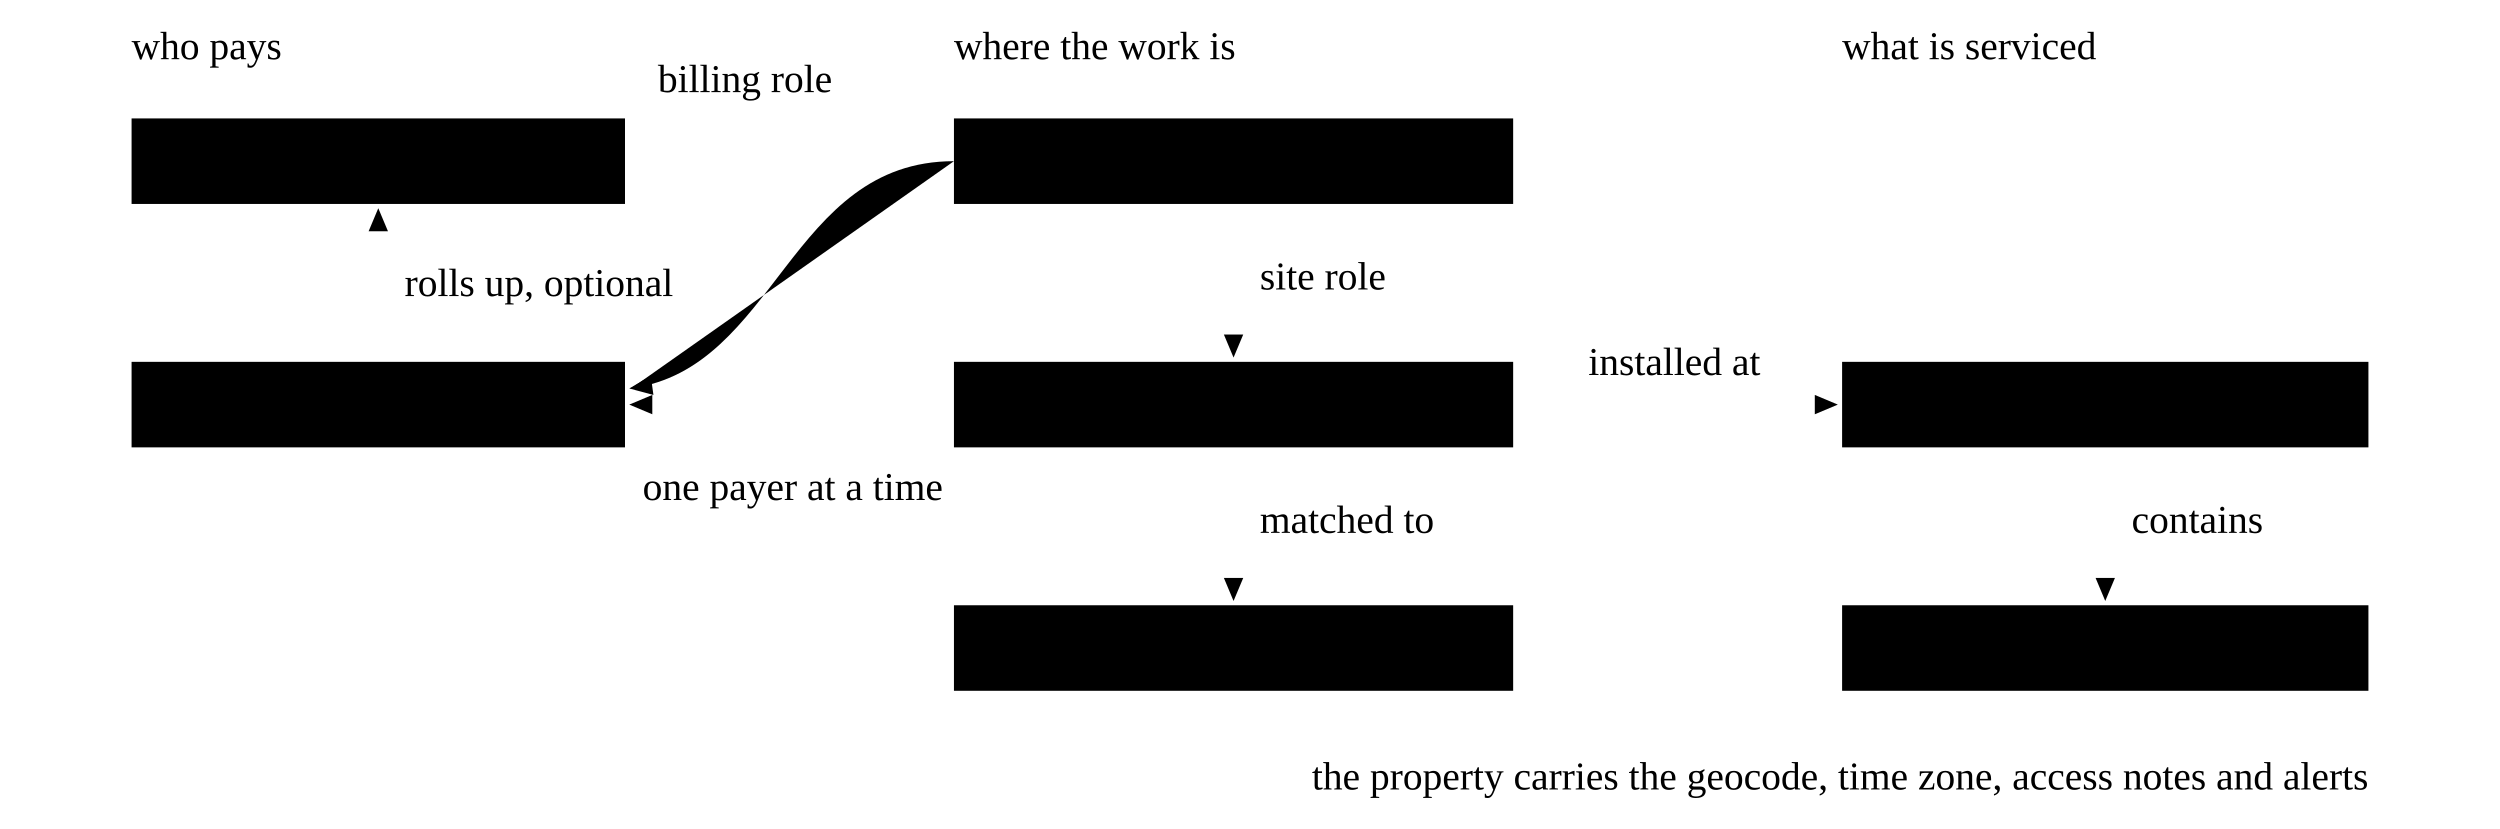
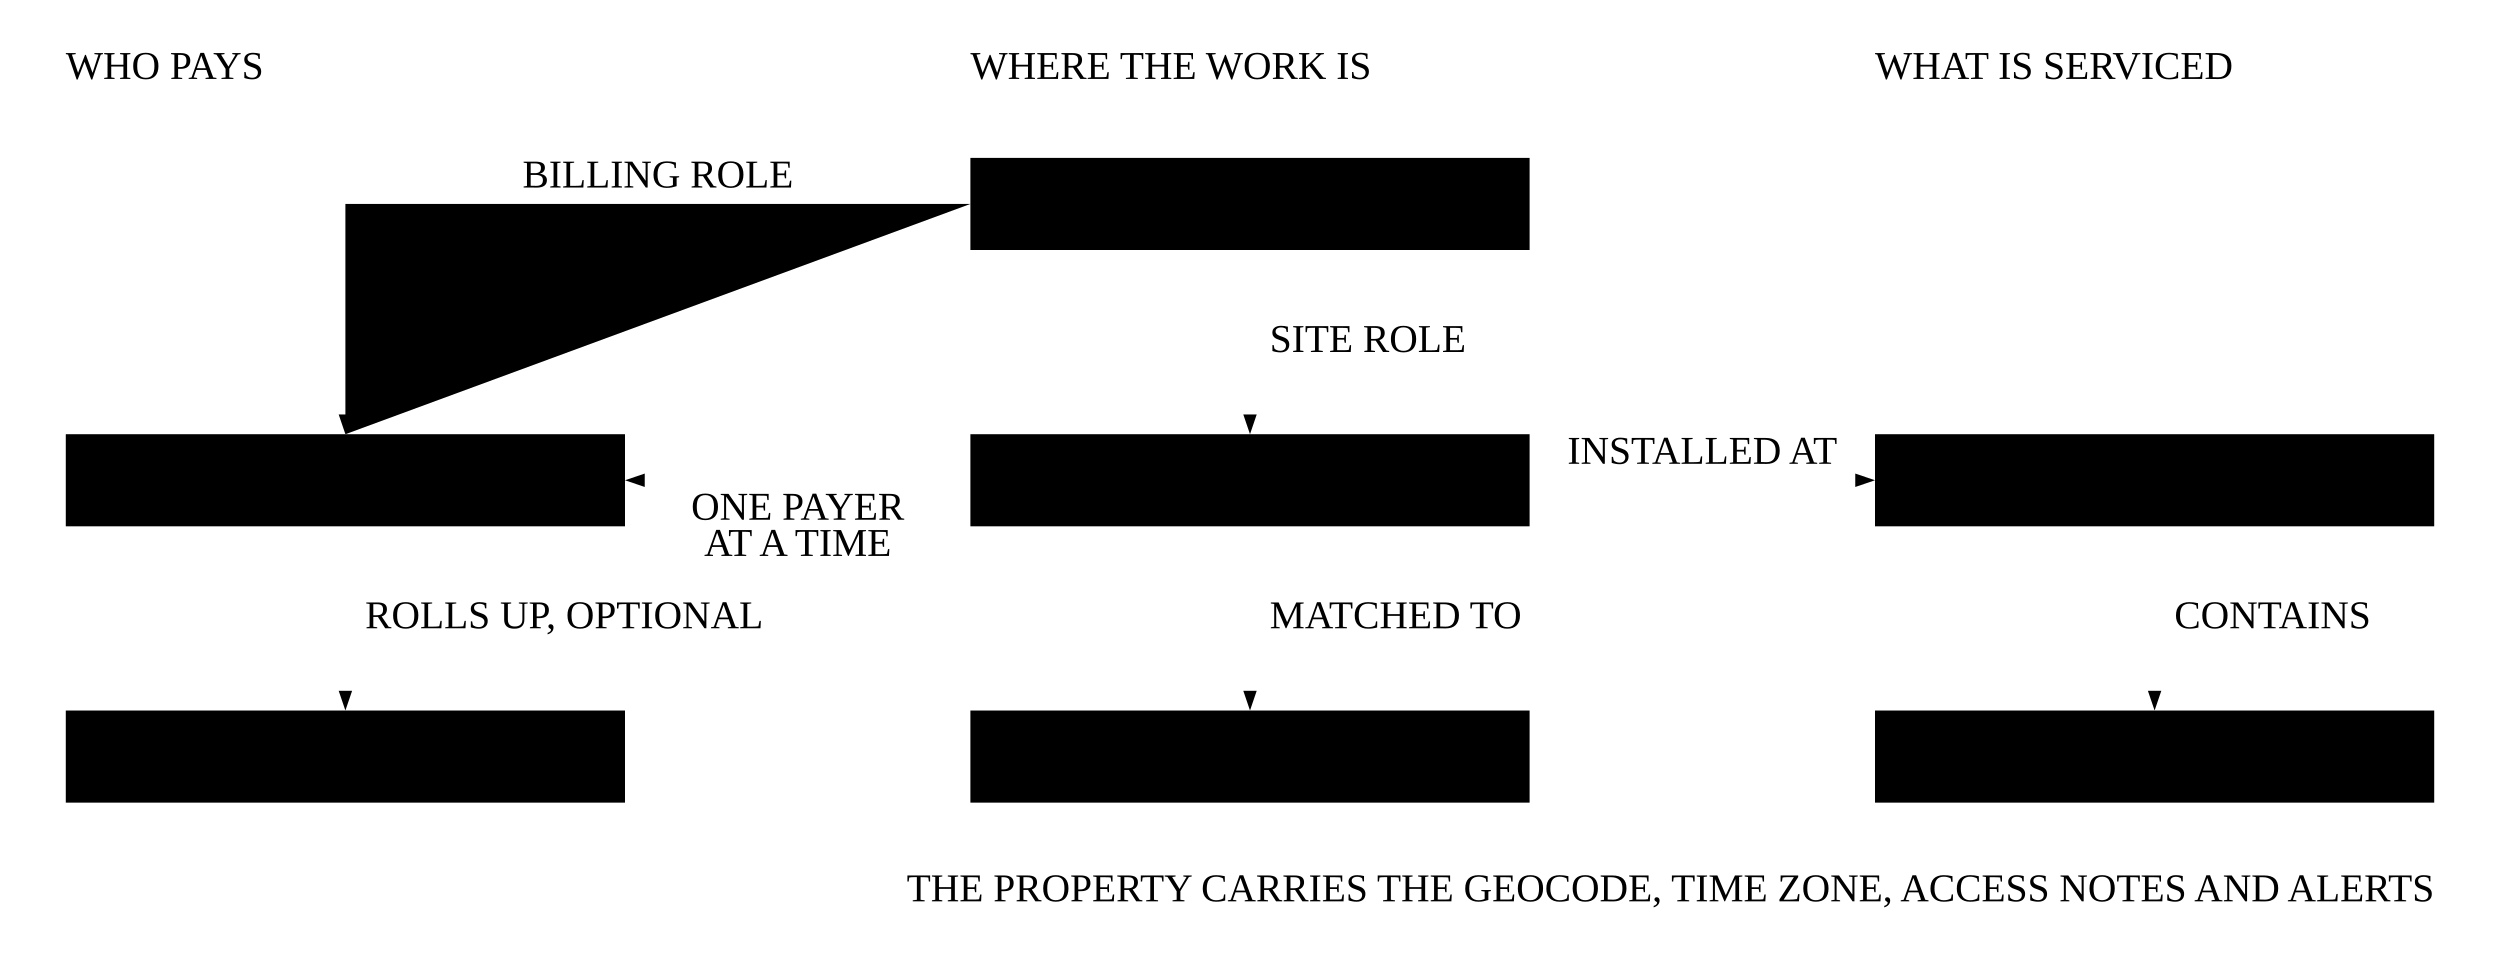
- <svg xmlns="http://www.w3.org/2000/svg" viewBox="0 0 760 252">
+ <svg xmlns="http://www.w3.org/2000/svg" class="dwg" viewBox="0 0 760 292">
  <defs>
-     <marker id="fo-cp-ah" viewBox="0 0 10 10" refX="9" refY="5" markerWidth="7" markerHeight="7" markerUnits="userSpaceOnUse" orient="auto-start-reverse">
-       <path class="ah" d="M0,0.8L10,5L0,9.2Z" />
+     <marker id="fo-cpm-ah" viewBox="0 0 10 10" refX="10" refY="5" markerWidth="6" markerHeight="6" markerUnits="userSpaceOnUse" orient="auto-start-reverse">
+       <path class="ah ink" d="M0,1.6L10,5L0,8.4Z" />
    </marker>
-     <marker id="fo-cp-ah-hl" viewBox="0 0 10 10" refX="9" refY="5" markerWidth="7" markerHeight="7" markerUnits="userSpaceOnUse" orient="auto-start-reverse">
-       <path class="ah hl" d="M0,0.8L10,5L0,9.2Z" />
+     <marker id="fo-cpm-ah-hl" viewBox="0 0 10 10" refX="10" refY="5" markerWidth="6" markerHeight="6" markerUnits="userSpaceOnUse" orient="auto-start-reverse">
+       <path class="ah hl" d="M0,1.6L10,5L0,8.4Z" />
    </marker>
+     <pattern id="fo-cpm-hatch" width="5" height="5" patternUnits="userSpaceOnUse" patternTransform="rotate(45)">
+       <path class="hatch-ln" d="M0,0V5" />
+     </pattern>
  </defs>
-   <text class="cap" x="40" y="18">who pays</text>
-   <text class="cap" x="290" y="18">where the work is</text>
-   <text class="cap" x="560" y="18">what is serviced</text>
-   <rect class="cell ghost" x="40" y="36" width="150" height="26" />
-   <text class="t dim" x="115" y="49" text-anchor="middle" dominant-baseline="central">parent account</text>
-   <rect class="cell" x="40" y="110" width="150" height="26" />
-   <text class="t" x="115" y="123" text-anchor="middle" dominant-baseline="central">account (bill-to)</text>
-   <path class="ln dash" d="M115,110V64" marker-end="url(#fo-cp-ah)" />
-   <text class="n" x="123" y="90">rolls up, optional</text>
-   <rect class="cell" x="290" y="36" width="170" height="26" />
-   <text class="t" x="375" y="49" text-anchor="middle" dominant-baseline="central">person (contact)</text>
-   <path class="ln" d="M290,49C240,49 236,112 192,118" marker-end="url(#fo-cp-ah)" />
-   <text class="n" x="200" y="28">billing role</text>
-   <path class="ln" d="M375,62V108" marker-end="url(#fo-cp-ah)" />
-   <text class="n" x="383" y="88">site role</text>
-   <rect class="cell hl" x="290" y="110" width="170" height="26" />
-   <text class="t hl b" x="375" y="123" text-anchor="middle" dominant-baseline="central">property (service site)</text>
-   <path class="ln hl" d="M290,123H192" marker-end="url(#fo-cp-ah-hl)" />
-   <text class="n" x="241" y="152" text-anchor="middle">one payer at a time</text>
-   <rect class="cell" x="290" y="184" width="170" height="26" />
-   <text class="t" x="375" y="197" text-anchor="middle" dominant-baseline="central">property key (parcel)</text>
-   <path class="ln dash" d="M375,136V182" marker-end="url(#fo-cp-ah)" />
-   <text class="n" x="383" y="162">matched to</text>
-   <rect class="cell" x="560" y="110" width="160" height="26" />
-   <text class="t" x="640" y="123" text-anchor="middle" dominant-baseline="central">asset (equipment)</text>
-   <path class="ln" d="M460,123H558" marker-end="url(#fo-cp-ah)" />
-   <text class="n" x="509" y="114" text-anchor="middle">installed at</text>
-   <rect class="cell" x="560" y="184" width="160" height="26" />
-   <text class="t" x="640" y="197" text-anchor="middle" dominant-baseline="central">component</text>
-   <path class="ln" d="M640,136V182" marker-end="url(#fo-cp-ah)" />
-   <text class="n" x="648" y="162">contains</text>
-   <text class="n hl" x="720" y="240" text-anchor="end">the property carries the geocode, time zone, access notes and alerts</text>
+   <text class="th" x="20" y="24">WHO PAYS</text>
+   <text class="th" x="295" y="24">WHERE THE WORK IS</text>
+   <text class="th" x="570" y="24">WHAT IS SERVICED</text>
+   <path class="tbl" d="M20,32L740,32" />
+   <rect class="obj fill-2" x="295" y="48" width="170" height="28" />
+   <text class="sl ink" x="380" y="59.5" text-anchor="middle">PERSON</text>
+   <text class="vs" x="380" y="71.5" text-anchor="middle">CONTACT</text>
+   <rect class="obj fill-2" x="20" y="132" width="170" height="28" />
+   <path class="obj" d="M29,132L29,160" />
+   <text class="sl ink" x="109.5" y="143.5" text-anchor="middle">ACCOUNT</text>
+   <text class="vs" x="109.5" y="155.5" text-anchor="middle">BILL-TO</text>
+   <rect class="obj hl" x="295" y="132" width="170" height="28" />
+   <path class="obj hl" d="M304,132L304,160" />
+   <text class="sl ink hl" x="384.5" y="143.5" text-anchor="middle">PROPERTY</text>
+   <text class="vs" x="384.5" y="155.5" text-anchor="middle">SERVICE SITE</text>
+   <rect class="obj fill-2" x="570" y="132" width="170" height="28" />
+   <text class="sl ink" x="655" y="143.5" text-anchor="middle">ASSET</text>
+   <text class="vs" x="655" y="155.5" text-anchor="middle">EQUIPMENT</text>
+   <rect class="slot" x="20" y="216" width="170" height="28" />
+   <text class="sl" x="105" y="233" text-anchor="middle">PARENT ACCOUNT</text>
+   <rect class="obj fill-2" x="295" y="216" width="170" height="28" />
+   <text class="sl ink" x="380" y="227.5" text-anchor="middle">PROPERTY KEY</text>
+   <text class="vs" x="380" y="239.5" text-anchor="middle">PARCEL</text>
+   <rect class="obj fill-2" x="570" y="216" width="170" height="28" />
+   <text class="sl ink" x="655" y="233" text-anchor="middle">COMPONENT</text>
+   <path class="flow" d="M295,62L105,62L105,132" marker-end="url(#fo-cpm-ah)" />
+   <text class="sl ko" x="200" y="57" text-anchor="middle">BILLING ROLE</text>
+   <path class="flow" d="M380,76L380,132" marker-end="url(#fo-cpm-ah)" />
+   <text class="sl ko" x="386" y="107">SITE ROLE</text>
+   <path class="flow hl" d="M295,146L190,146" marker-end="url(#fo-cpm-ah-hl)" />
+   <text class="sl hl ko" x="242.5" y="158" text-anchor="middle">ONE PAYER</text>
+   <text class="sl hl ko" x="242.5" y="169" text-anchor="middle">AT A TIME</text>
+   <path class="flow alt" d="M105,160L105,216" marker-end="url(#fo-cpm-ah)" />
+   <text class="sl ko" x="111" y="191">ROLLS UP, OPTIONAL</text>
+   <path class="flow alt" d="M380,160L380,216" marker-end="url(#fo-cpm-ah)" />
+   <text class="sl ko" x="386" y="191">MATCHED TO</text>
+   <path class="flow" d="M465,146L570,146" marker-end="url(#fo-cpm-ah)" />
+   <text class="sl ko" x="517.5" y="141" text-anchor="middle">INSTALLED AT</text>
+   <path class="flow" d="M655,160L655,216" marker-end="url(#fo-cpm-ah)" />
+   <text class="sl ko" x="661" y="191">CONTAINS</text>
+   <text class="sl hl" x="740" y="274" text-anchor="end">THE PROPERTY CARRIES THE GEOCODE, TIME ZONE, ACCESS NOTES AND ALERTS</text>
</svg>
